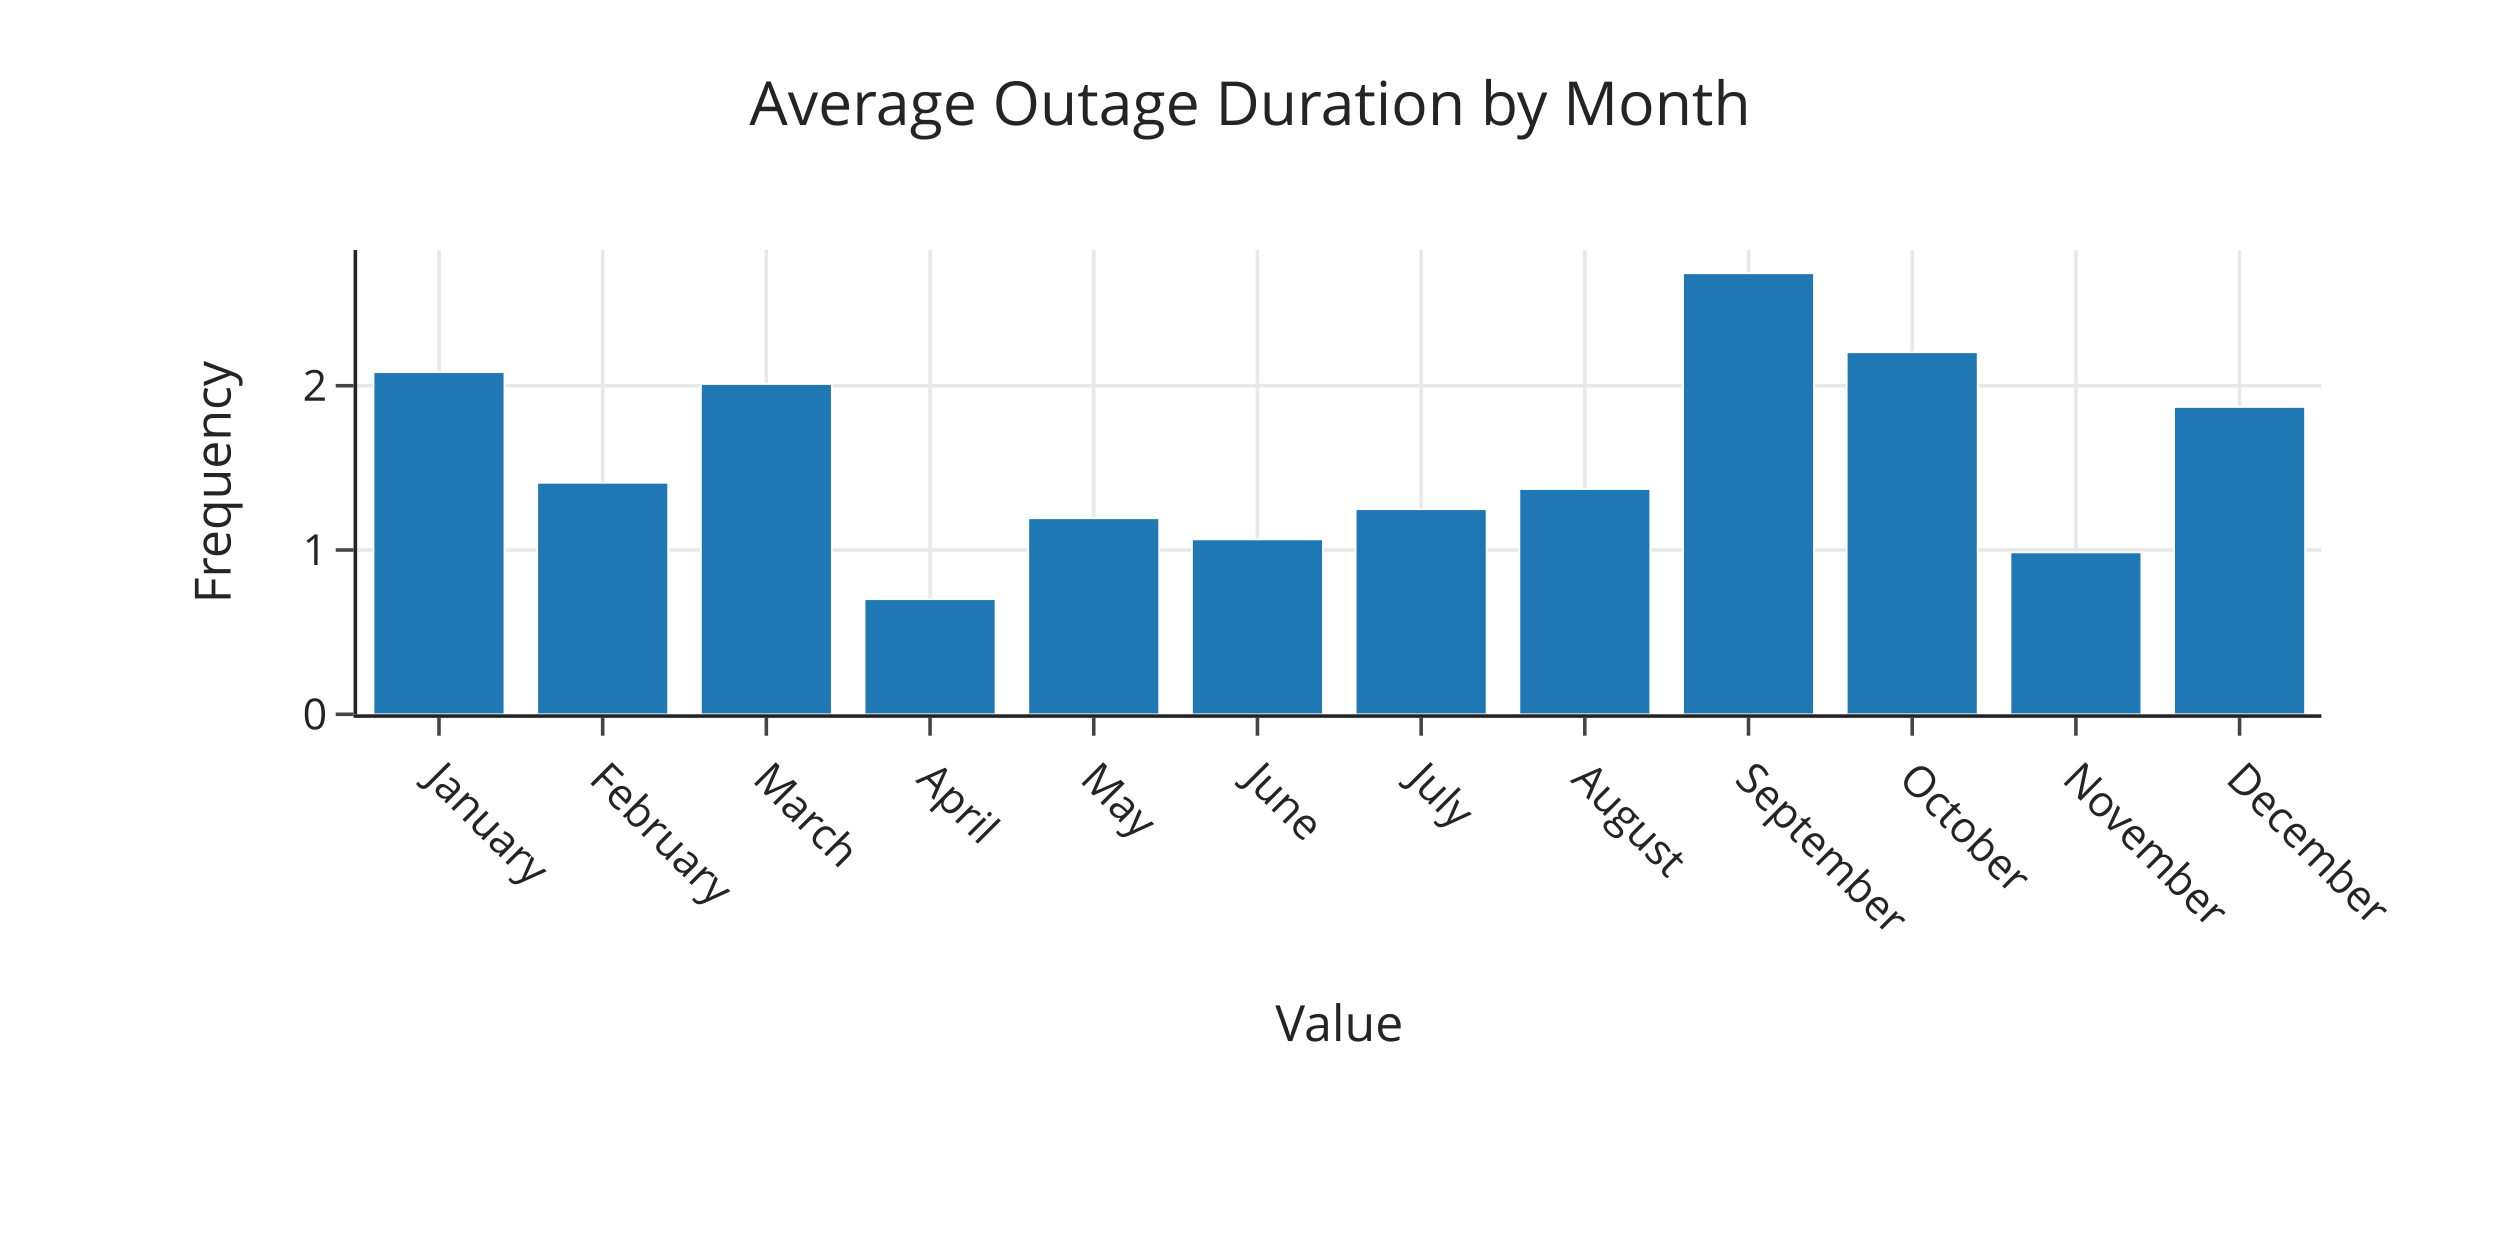
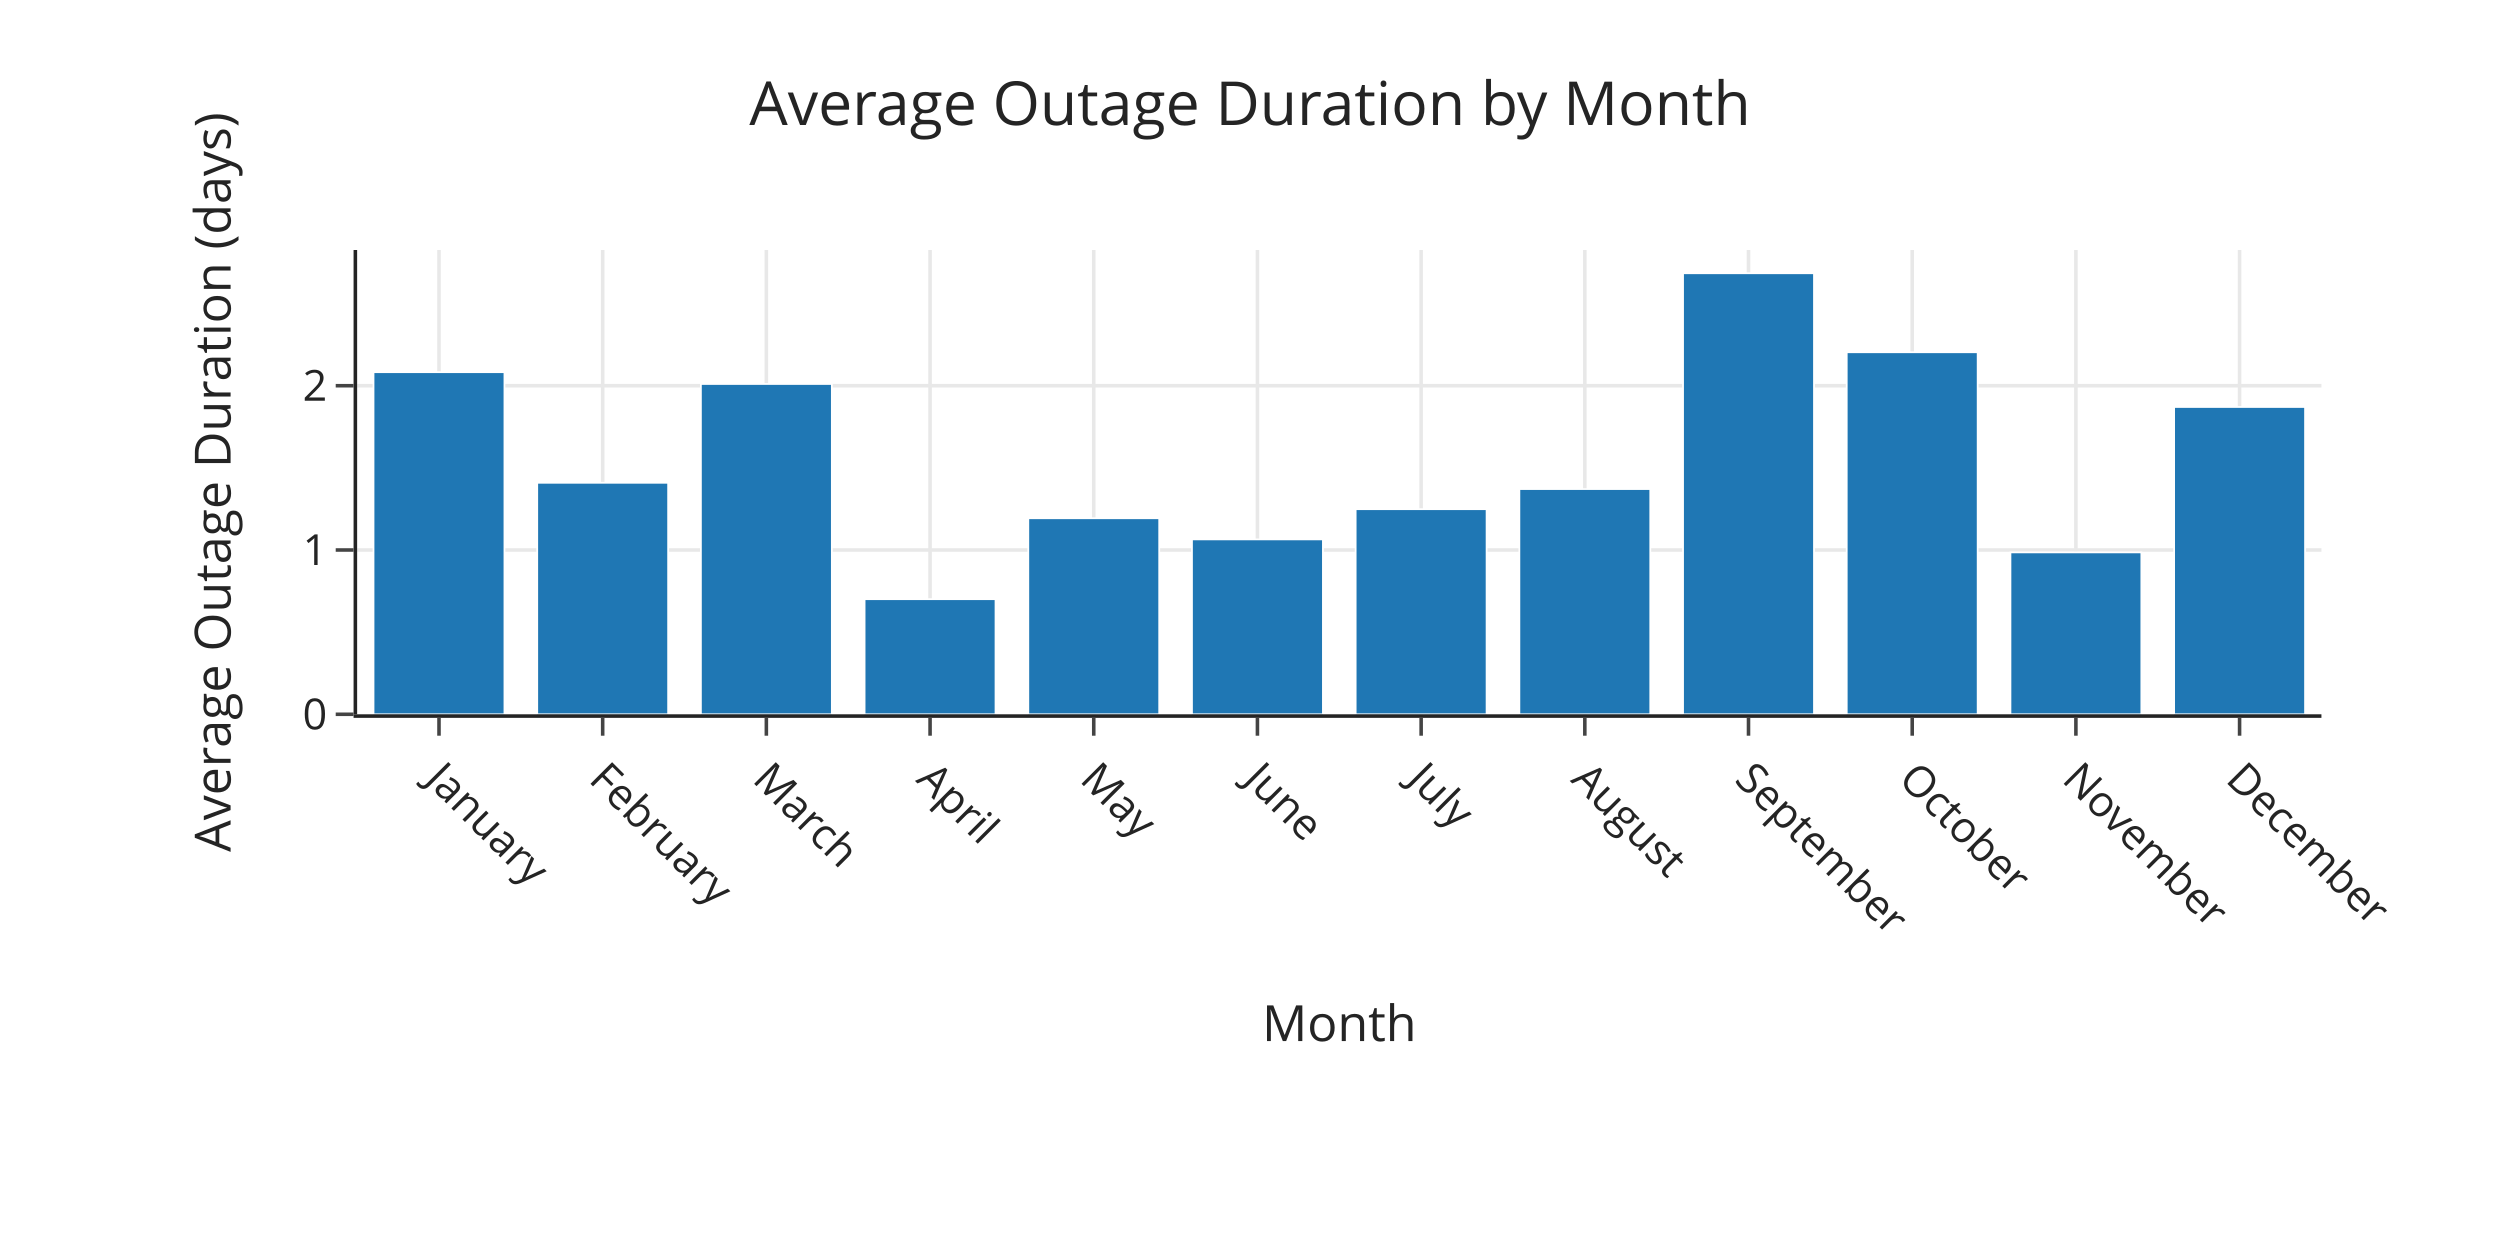
<svg xmlns="http://www.w3.org/2000/svg" class="main-svg" width="700" height="350" style="" viewBox="0 0 700 350">
  <rect x="0" y="0" width="700" height="350" style="fill: rgb(255, 255, 255); fill-opacity: 1;" />
-   <defs id="defs-3e55ab">
+   <defs id="defs-c37bf2">
    <g class="clips">
-       <clipPath id="clip3e55abxyplot" class="plotclip">
+       <clipPath id="clipc37bf2xyplot" class="plotclip">
        <rect width="550" height="130" />
      </clipPath>
-       <clipPath class="axesclip" id="clip3e55abx">
+       <clipPath class="axesclip" id="clipc37bf2x">
        <rect x="100" y="0" width="550" height="350" />
      </clipPath>
-       <clipPath class="axesclip" id="clip3e55aby">
+       <clipPath class="axesclip" id="clipc37bf2y">
        <rect x="0" y="70" width="700" height="130" />
      </clipPath>
-       <clipPath class="axesclip" id="clip3e55abxy">
+       <clipPath class="axesclip" id="clipc37bf2xy">
        <rect x="100" y="70" width="550" height="130" />
      </clipPath>
    </g>
    <g class="gradients" />
    <g class="patterns" />
  </defs>
  <g class="bglayer" />
  <g class="layer-below">
    <g class="imagelayer" />
    <g class="shapelayer" />
  </g>
  <g class="cartesianlayer">
    <g class="subplot xy">
      <g class="layer-subplot">
        <g class="shapelayer" />
        <g class="imagelayer" />
      </g>
      <g class="minor-gridlayer">
        <g class="x" />
        <g class="y" />
      </g>
      <g class="gridlayer">
        <g class="x">
          <path class="xgrid crisp" transform="translate(122.92,0)" d="M0,70v130" style="stroke: rgb(232, 232, 232); stroke-opacity: 1; stroke-width: 1px;" />
          <path class="xgrid crisp" transform="translate(168.75,0)" d="M0,70v130" style="stroke: rgb(232, 232, 232); stroke-opacity: 1; stroke-width: 1px;" />
          <path class="xgrid crisp" transform="translate(214.58,0)" d="M0,70v130" style="stroke: rgb(232, 232, 232); stroke-opacity: 1; stroke-width: 1px;" />
          <path class="xgrid crisp" transform="translate(260.42,0)" d="M0,70v130" style="stroke: rgb(232, 232, 232); stroke-opacity: 1; stroke-width: 1px;" />
          <path class="xgrid crisp" transform="translate(306.25,0)" d="M0,70v130" style="stroke: rgb(232, 232, 232); stroke-opacity: 1; stroke-width: 1px;" />
          <path class="xgrid crisp" transform="translate(352.08,0)" d="M0,70v130" style="stroke: rgb(232, 232, 232); stroke-opacity: 1; stroke-width: 1px;" />
          <path class="xgrid crisp" transform="translate(397.92,0)" d="M0,70v130" style="stroke: rgb(232, 232, 232); stroke-opacity: 1; stroke-width: 1px;" />
          <path class="xgrid crisp" transform="translate(443.75,0)" d="M0,70v130" style="stroke: rgb(232, 232, 232); stroke-opacity: 1; stroke-width: 1px;" />
          <path class="xgrid crisp" transform="translate(489.58,0)" d="M0,70v130" style="stroke: rgb(232, 232, 232); stroke-opacity: 1; stroke-width: 1px;" />
          <path class="xgrid crisp" transform="translate(535.42,0)" d="M0,70v130" style="stroke: rgb(232, 232, 232); stroke-opacity: 1; stroke-width: 1px;" />
          <path class="xgrid crisp" transform="translate(581.25,0)" d="M0,70v130" style="stroke: rgb(232, 232, 232); stroke-opacity: 1; stroke-width: 1px;" />
          <path class="xgrid crisp" transform="translate(627.08,0)" d="M0,70v130" style="stroke: rgb(232, 232, 232); stroke-opacity: 1; stroke-width: 1px;" />
        </g>
        <g class="y">
          <path class="ygrid crisp" transform="translate(0,154)" d="M100,0h550" style="stroke: rgb(232, 232, 232); stroke-opacity: 1; stroke-width: 1px;" />
          <path class="ygrid crisp" transform="translate(0,108)" d="M100,0h550" style="stroke: rgb(232, 232, 232); stroke-opacity: 1; stroke-width: 1px;" />
        </g>
      </g>
      <g class="zerolinelayer" />
      <g class="layer-between">
        <g class="shapelayer" />
        <g class="imagelayer" />
      </g>
      <path class="xlines-below" />
      <path class="ylines-below" />
      <g class="overlines-below" />
      <g class="xaxislayer-below" />
      <g class="yaxislayer-below" />
      <g class="overaxes-below" />
      <g class="overplot">
-         <g class="xy" transform="translate(100,70)" clip-path="url(#clip3e55abxyplot)">
+         <g class="xy" transform="translate(100,70)" clip-path="url(#clipc37bf2xyplot)">
          <g class="barlayer mlayer">
            <g class="trace bars" style="opacity: 1;">
              <g class="points">
                <g class="point">
                  <path d="M4.58,130V34.2H41.25V130Z" style="vector-effect: none; opacity: 1; stroke-width: 0.5px; fill: rgb(31, 119, 180); fill-opacity: 1; stroke: rgb(255, 255, 255); stroke-opacity: 1;" />
                </g>
                <g class="point">
                  <path d="M50.42,130V65.18H87.08V130Z" style="vector-effect: none; opacity: 1; stroke-width: 0.5px; fill: rgb(31, 119, 180); fill-opacity: 1; stroke: rgb(255, 255, 255); stroke-opacity: 1;" />
                </g>
                <g class="point">
                  <path d="M96.25,130V37.51H132.92V130Z" style="vector-effect: none; opacity: 1; stroke-width: 0.5px; fill: rgb(31, 119, 180); fill-opacity: 1; stroke: rgb(255, 255, 255); stroke-opacity: 1;" />
                </g>
                <g class="point">
                  <path d="M142.08,130V97.76H178.75V130Z" style="vector-effect: none; opacity: 1; stroke-width: 0.5px; fill: rgb(31, 119, 180); fill-opacity: 1; stroke: rgb(255, 255, 255); stroke-opacity: 1;" />
                </g>
                <g class="point">
                  <path d="M187.92,130V75.11H224.58V130Z" style="vector-effect: none; opacity: 1; stroke-width: 0.5px; fill: rgb(31, 119, 180); fill-opacity: 1; stroke: rgb(255, 255, 255); stroke-opacity: 1;" />
                </g>
                <g class="point">
                  <path d="M233.75,130V81.03H270.42V130Z" style="vector-effect: none; opacity: 1; stroke-width: 0.5px; fill: rgb(31, 119, 180); fill-opacity: 1; stroke: rgb(255, 255, 255); stroke-opacity: 1;" />
                </g>
                <g class="point">
                  <path d="M279.58,130V72.56H316.25V130Z" style="vector-effect: none; opacity: 1; stroke-width: 0.5px; fill: rgb(31, 119, 180); fill-opacity: 1; stroke: rgb(255, 255, 255); stroke-opacity: 1;" />
                </g>
                <g class="point">
                  <path d="M325.42,130V66.94H362.08V130Z" style="vector-effect: none; opacity: 1; stroke-width: 0.5px; fill: rgb(31, 119, 180); fill-opacity: 1; stroke: rgb(255, 255, 255); stroke-opacity: 1;" />
                </g>
                <g class="point">
                  <path d="M371.25,130V6.5H407.92V130Z" style="vector-effect: none; opacity: 1; stroke-width: 0.5px; fill: rgb(31, 119, 180); fill-opacity: 1; stroke: rgb(255, 255, 255); stroke-opacity: 1;" />
                </g>
                <g class="point">
                  <path d="M417.08,130V28.63H453.75V130Z" style="vector-effect: none; opacity: 1; stroke-width: 0.5px; fill: rgb(31, 119, 180); fill-opacity: 1; stroke: rgb(255, 255, 255); stroke-opacity: 1;" />
                </g>
                <g class="point">
                  <path d="M462.92,130V84.67H499.58V130Z" style="vector-effect: none; opacity: 1; stroke-width: 0.5px; fill: rgb(31, 119, 180); fill-opacity: 1; stroke: rgb(255, 255, 255); stroke-opacity: 1;" />
                </g>
                <g class="point">
                  <path d="M508.75,130V43.96H545.42V130Z" style="vector-effect: none; opacity: 1; stroke-width: 0.5px; fill: rgb(31, 119, 180); fill-opacity: 1; stroke: rgb(255, 255, 255); stroke-opacity: 1;" />
                </g>
              </g>
            </g>
          </g>
        </g>
      </g>
      <path class="xlines-above crisp" d="M99,200.5H650" style="fill: none; stroke-width: 1px; stroke: rgb(36, 36, 36); stroke-opacity: 1;" />
      <path class="ylines-above crisp" d="M99.5,70V200" style="fill: none; stroke-width: 1px; stroke: rgb(36, 36, 36); stroke-opacity: 1;" />
      <g class="overlines-above" />
      <g class="xaxislayer-above">
        <path class="xtick ticks crisp" d="M0,201v5" transform="translate(122.92,0)" style="stroke: rgb(68, 68, 68); stroke-opacity: 1; stroke-width: 1px;" />
        <path class="xtick ticks crisp" d="M0,201v5" transform="translate(168.75,0)" style="stroke: rgb(68, 68, 68); stroke-opacity: 1; stroke-width: 1px;" />
        <path class="xtick ticks crisp" d="M0,201v5" transform="translate(214.58,0)" style="stroke: rgb(68, 68, 68); stroke-opacity: 1; stroke-width: 1px;" />
        <path class="xtick ticks crisp" d="M0,201v5" transform="translate(260.42,0)" style="stroke: rgb(68, 68, 68); stroke-opacity: 1; stroke-width: 1px;" />
        <path class="xtick ticks crisp" d="M0,201v5" transform="translate(306.25,0)" style="stroke: rgb(68, 68, 68); stroke-opacity: 1; stroke-width: 1px;" />
        <path class="xtick ticks crisp" d="M0,201v5" transform="translate(352.08,0)" style="stroke: rgb(68, 68, 68); stroke-opacity: 1; stroke-width: 1px;" />
        <path class="xtick ticks crisp" d="M0,201v5" transform="translate(397.92,0)" style="stroke: rgb(68, 68, 68); stroke-opacity: 1; stroke-width: 1px;" />
        <path class="xtick ticks crisp" d="M0,201v5" transform="translate(443.75,0)" style="stroke: rgb(68, 68, 68); stroke-opacity: 1; stroke-width: 1px;" />
        <path class="xtick ticks crisp" d="M0,201v5" transform="translate(489.58,0)" style="stroke: rgb(68, 68, 68); stroke-opacity: 1; stroke-width: 1px;" />
        <path class="xtick ticks crisp" d="M0,201v5" transform="translate(535.42,0)" style="stroke: rgb(68, 68, 68); stroke-opacity: 1; stroke-width: 1px;" />
        <path class="xtick ticks crisp" d="M0,201v5" transform="translate(581.25,0)" style="stroke: rgb(68, 68, 68); stroke-opacity: 1; stroke-width: 1px;" />
        <path class="xtick ticks crisp" d="M0,201v5" transform="translate(627.08,0)" style="stroke: rgb(68, 68, 68); stroke-opacity: 1; stroke-width: 1px;" />
        <g class="xtick">
          <text text-anchor="start" x="0" y="220.4" transform="translate(122.92,0) rotate(45,0,214.4)" style="font-family: 'Open Sans', verdana, arial, sans-serif; font-size: 12px; fill: rgb(36, 36, 36); fill-opacity: 1; white-space: pre; opacity: 1;">January</text>
        </g>
        <g class="xtick">
          <text text-anchor="start" x="0" y="220.4" transform="translate(168.75,0) rotate(45,0,214.4)" style="font-family: 'Open Sans', verdana, arial, sans-serif; font-size: 12px; fill: rgb(36, 36, 36); fill-opacity: 1; white-space: pre; opacity: 1;">February</text>
        </g>
        <g class="xtick">
          <text text-anchor="start" x="0" y="220.4" transform="translate(214.58,0) rotate(45,0,214.4)" style="font-family: 'Open Sans', verdana, arial, sans-serif; font-size: 12px; fill: rgb(36, 36, 36); fill-opacity: 1; white-space: pre; opacity: 1;">March</text>
        </g>
        <g class="xtick">
          <text text-anchor="start" x="0" y="220.4" transform="translate(260.42,0) rotate(45,0,214.4)" style="font-family: 'Open Sans', verdana, arial, sans-serif; font-size: 12px; fill: rgb(36, 36, 36); fill-opacity: 1; white-space: pre; opacity: 1;">April</text>
        </g>
        <g class="xtick">
          <text text-anchor="start" x="0" y="220.4" transform="translate(306.25,0) rotate(45,0,214.4)" style="font-family: 'Open Sans', verdana, arial, sans-serif; font-size: 12px; fill: rgb(36, 36, 36); fill-opacity: 1; white-space: pre; opacity: 1;">May</text>
        </g>
        <g class="xtick">
          <text text-anchor="start" x="0" y="220.4" transform="translate(352.08,0) rotate(45,0,214.4)" style="font-family: 'Open Sans', verdana, arial, sans-serif; font-size: 12px; fill: rgb(36, 36, 36); fill-opacity: 1; white-space: pre; opacity: 1;">June</text>
        </g>
        <g class="xtick">
          <text text-anchor="start" x="0" y="220.4" transform="translate(397.92,0) rotate(45,0,214.4)" style="font-family: 'Open Sans', verdana, arial, sans-serif; font-size: 12px; fill: rgb(36, 36, 36); fill-opacity: 1; white-space: pre; opacity: 1;">July</text>
        </g>
        <g class="xtick">
          <text text-anchor="start" x="0" y="220.4" transform="translate(443.75,0) rotate(45,0,214.4)" style="font-family: 'Open Sans', verdana, arial, sans-serif; font-size: 12px; fill: rgb(36, 36, 36); fill-opacity: 1; white-space: pre; opacity: 1;">August</text>
        </g>
        <g class="xtick">
          <text text-anchor="start" x="0" y="220.4" transform="translate(489.58,0) rotate(45,0,214.4)" style="font-family: 'Open Sans', verdana, arial, sans-serif; font-size: 12px; fill: rgb(36, 36, 36); fill-opacity: 1; white-space: pre; opacity: 1;">September</text>
        </g>
        <g class="xtick">
          <text text-anchor="start" x="0" y="220.4" transform="translate(535.42,0) rotate(45,0,214.4)" style="font-family: 'Open Sans', verdana, arial, sans-serif; font-size: 12px; fill: rgb(36, 36, 36); fill-opacity: 1; white-space: pre; opacity: 1;">October</text>
        </g>
        <g class="xtick">
          <text text-anchor="start" x="0" y="220.4" transform="translate(581.25,0) rotate(45,0,214.4)" style="font-family: 'Open Sans', verdana, arial, sans-serif; font-size: 12px; fill: rgb(36, 36, 36); fill-opacity: 1; white-space: pre; opacity: 1;">November</text>
        </g>
        <g class="xtick">
          <text text-anchor="start" x="0" y="220.4" transform="translate(627.08,0) rotate(45,0,214.4)" style="font-family: 'Open Sans', verdana, arial, sans-serif; font-size: 12px; fill: rgb(36, 36, 36); fill-opacity: 1; white-space: pre; opacity: 1;">December</text>
        </g>
      </g>
      <g class="yaxislayer-above">
        <path class="ytick ticks crisp" d="M99,0h-5" transform="translate(0,200)" style="stroke: rgb(68, 68, 68); stroke-opacity: 1; stroke-width: 1px;" />
        <path class="ytick ticks crisp" d="M99,0h-5" transform="translate(0,154)" style="stroke: rgb(68, 68, 68); stroke-opacity: 1; stroke-width: 1px;" />
        <path class="ytick ticks crisp" d="M99,0h-5" transform="translate(0,108)" style="stroke: rgb(68, 68, 68); stroke-opacity: 1; stroke-width: 1px;" />
        <g class="ytick">
          <text text-anchor="end" x="91.6" y="4.2" transform="translate(0,200)" style="font-family: 'Open Sans', verdana, arial, sans-serif; font-size: 12px; fill: rgb(36, 36, 36); fill-opacity: 1; white-space: pre; opacity: 1;">0</text>
        </g>
        <g class="ytick">
          <text text-anchor="end" x="91.6" y="4.2" style="font-family: 'Open Sans', verdana, arial, sans-serif; font-size: 12px; fill: rgb(36, 36, 36); fill-opacity: 1; white-space: pre; opacity: 1;" transform="translate(0,154)">1</text>
        </g>
        <g class="ytick">
          <text text-anchor="end" x="91.6" y="4.2" style="font-family: 'Open Sans', verdana, arial, sans-serif; font-size: 12px; fill: rgb(36, 36, 36); fill-opacity: 1; white-space: pre; opacity: 1;" transform="translate(0,108)">2</text>
        </g>
      </g>
      <g class="overaxes-above" />
    </g>
  </g>
  <g class="polarlayer" />
  <g class="smithlayer" />
  <g class="ternarylayer" />
  <g class="geolayer" />
  <g class="funnelarealayer" />
  <g class="pielayer" />
  <g class="iciclelayer" />
  <g class="treemaplayer" />
  <g class="sunburstlayer" />
  <g class="glimages" />
-   <defs id="topdefs-3e55ab">
+   <defs id="topdefs-c37bf2">
    <g class="clips" />
  </defs>
  <g class="layer-above">
    <g class="imagelayer" />
    <g class="shapelayer" />
  </g>
  <g class="infolayer">
    <g class="g-gtitle">
      <text class="gtitle" x="350" y="35" text-anchor="middle" dy="0em" style="opacity: 1; font-family: 'Open Sans', verdana, arial, sans-serif; font-size: 17px; fill: rgb(36, 36, 36); fill-opacity: 1; white-space: pre;">Average Outage Duration by Month</text>
    </g>
    <g class="g-xtitle">
-       <text class="xtitle" x="375" y="291.505" text-anchor="middle" style="opacity: 1; font-family: 'Open Sans', verdana, arial, sans-serif; font-size: 14px; fill: rgb(36, 36, 36); fill-opacity: 1; white-space: pre;">Value</text>
+       <text class="xtitle" x="375" y="291.505" text-anchor="middle" style="opacity: 1; font-family: 'Open Sans', verdana, arial, sans-serif; font-size: 14px; fill: rgb(36, 36, 36); fill-opacity: 1; white-space: pre;">Month</text>
    </g>
    <g class="g-ytitle">
-       <text class="ytitle" transform="rotate(-90,64.56875,135)" x="64.569" y="135" text-anchor="middle" style="opacity: 1; font-family: 'Open Sans', verdana, arial, sans-serif; font-size: 14px; fill: rgb(36, 36, 36); fill-opacity: 1; white-space: pre;">Frequency</text>
+       <text class="ytitle" transform="rotate(-90,64.56875,135)" x="64.569" y="135" text-anchor="middle" style="opacity: 1; font-family: 'Open Sans', verdana, arial, sans-serif; font-size: 14px; fill: rgb(36, 36, 36); fill-opacity: 1; white-space: pre;">Average Outage Duration (days)</text>
    </g>
  </g>
</svg>
